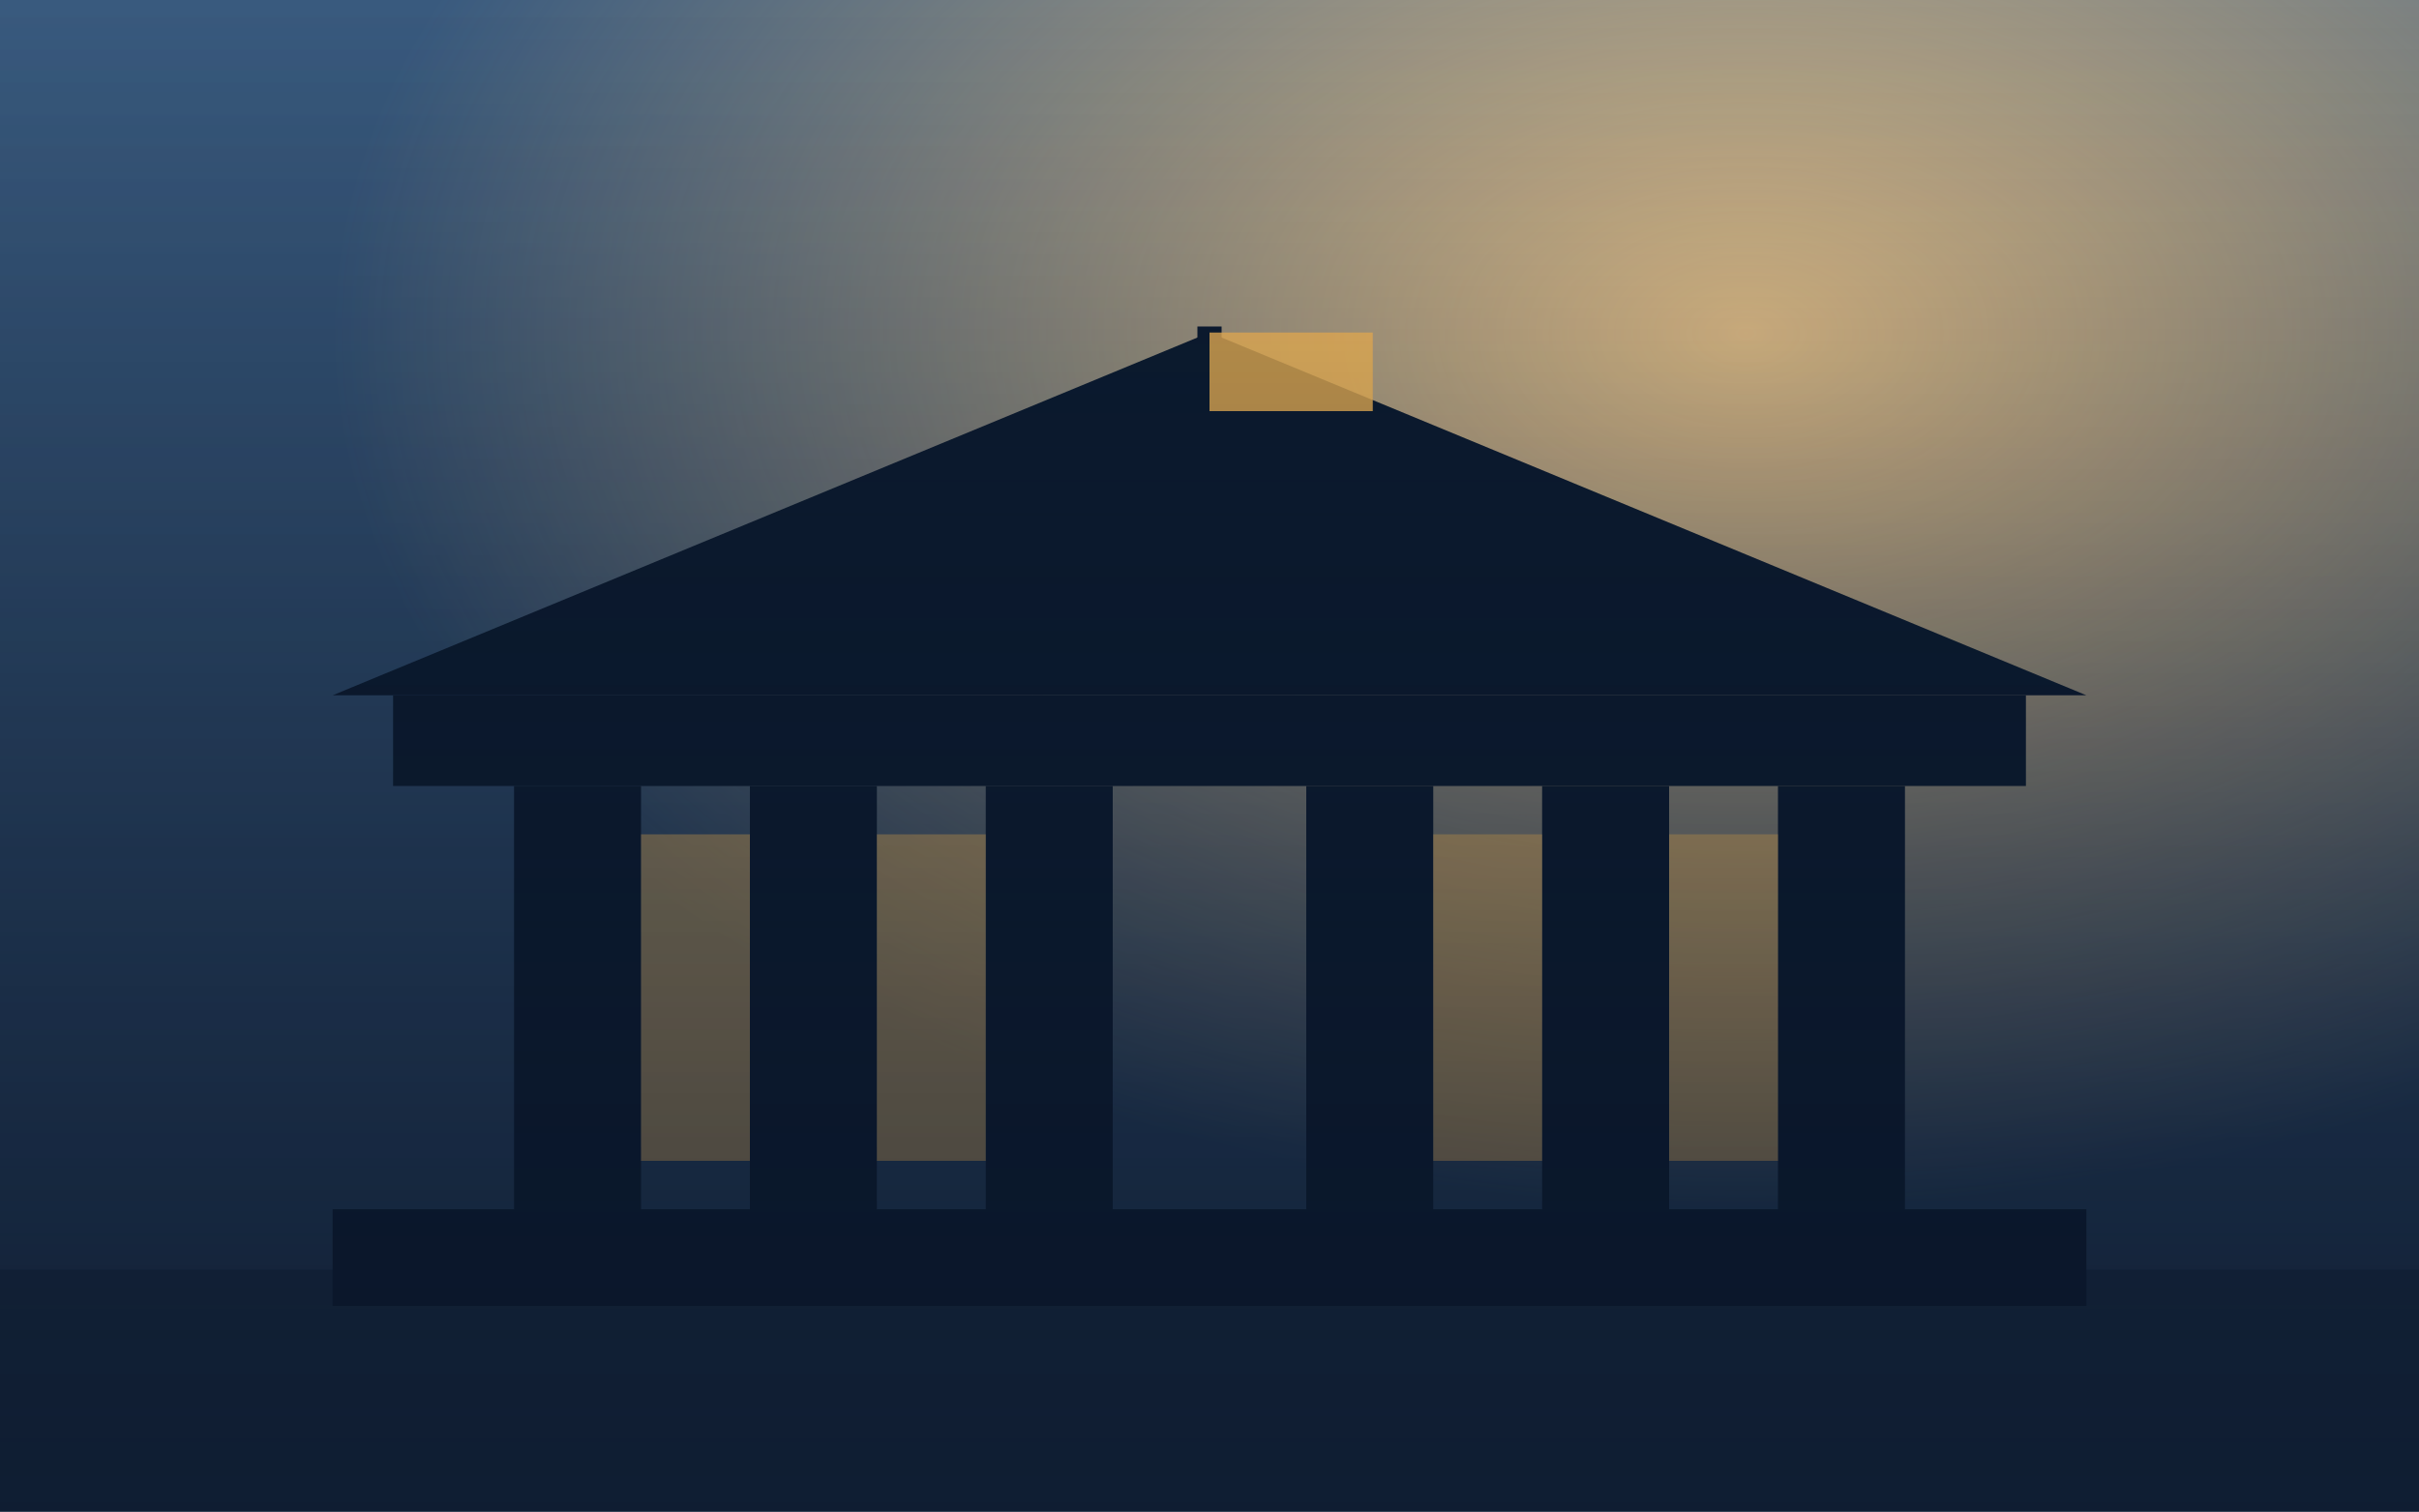
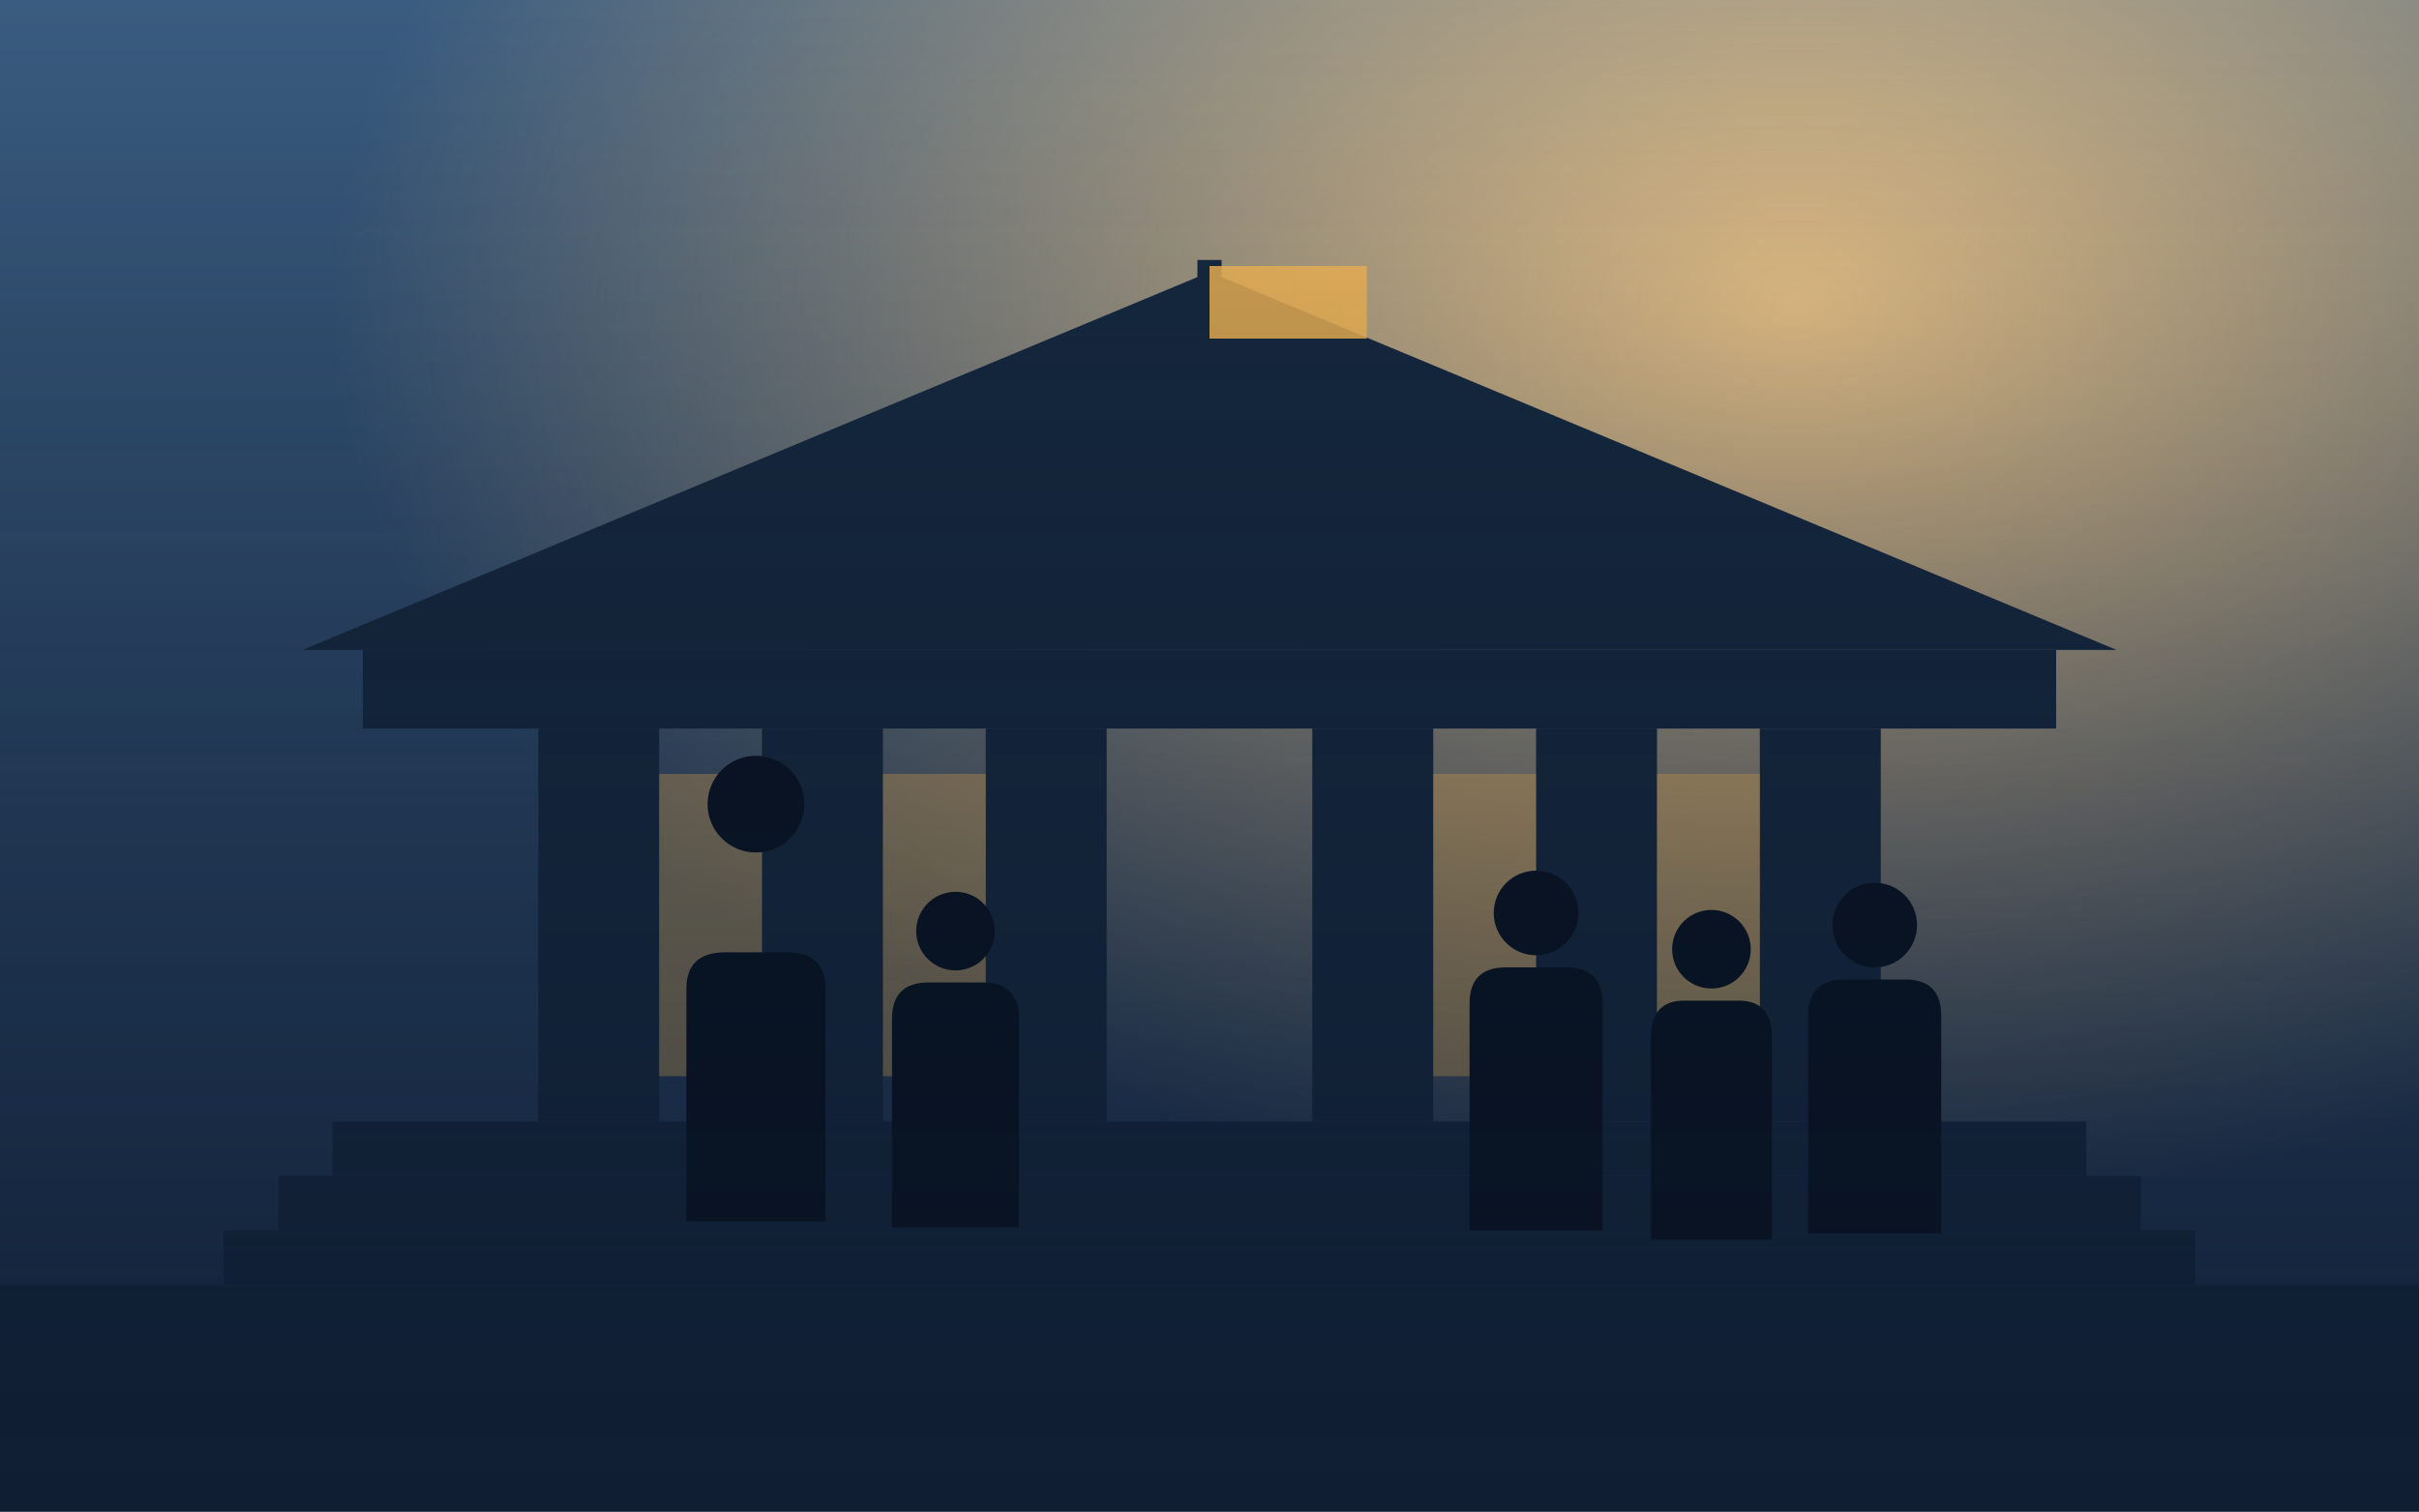
<svg xmlns="http://www.w3.org/2000/svg" viewBox="0 0 800 500" preserveAspectRatio="xMidYMid slice">
  <defs>
    <linearGradient id="s" x1="0" y1="0" x2="0" y2="1">
-       <stop offset="0" stop-color="#395A7E" />
-       <stop offset="1" stop-color="#182C44" />
+       <stop offset="0" stop-color="#3A5C80" />
+       <stop offset="1" stop-color="#182C46" />
    </linearGradient>
-     <radialGradient id="g" cx="72%" cy="22%" r="58%">
-       <stop offset="0" stop-color="#FFD089" stop-opacity=".85" />
+     <radialGradient id="g" cx="74%" cy="20%" r="60%">
+       <stop offset="0" stop-color="#FFD089" stop-opacity=".9" />
      <stop offset="1" stop-color="#FFD089" stop-opacity="0" />
    </radialGradient>
    <linearGradient id="f" x1="0" y1="0" x2="0" y2="1">
      <stop offset="0" stop-color="#0A1428" stop-opacity="0" />
-       <stop offset="1" stop-color="#0A1428" stop-opacity=".55" />
+       <stop offset="1" stop-color="#0A1428" stop-opacity=".5" />
    </linearGradient>
  </defs>
  <rect width="800" height="500" fill="url(#s)" />
  <rect width="800" height="500" fill="url(#g)" />
-   <rect x="0" y="420" width="800" height="80" fill="#16293F" />
-   <g fill="#0B1A2E">
-     <path d="M400 110 L690 230 H110 Z" />
-     <rect x="130" y="230" width="540" height="30" />
-     <rect x="110" y="400" width="580" height="32" />
+   <g fill="#15283E">
+     <path d="M400 90 L700 215 H100 Z" />
+     <rect x="120" y="215" width="560" height="26" />
  </g>
-   <g fill="#0B1A2E">
-     <rect x="170" y="260" width="42" height="140" />
-     <rect x="248" y="260" width="42" height="140" />
-     <rect x="326" y="260" width="42" height="140" />
-     <rect x="432" y="260" width="42" height="140" />
-     <rect x="510" y="260" width="42" height="140" />
-     <rect x="588" y="260" width="42" height="140" />
+   <g fill="#15283E">
+     <rect x="178" y="241" width="40" height="130" />
+     <rect x="252" y="241" width="40" height="130" />
+     <rect x="326" y="241" width="40" height="130" />
+     <rect x="434" y="241" width="40" height="130" />
+     <rect x="508" y="241" width="40" height="130" />
+     <rect x="582" y="241" width="40" height="130" />
  </g>
-   <g fill="#F7B955" opacity=".45">
-     <rect x="212" y="276" width="36" height="108" />
-     <rect x="290" y="276" width="36" height="108" />
-     <rect x="474" y="276" width="36" height="108" />
-     <rect x="552" y="276" width="36" height="108" />
+   <g fill="#F7B955" opacity=".4">
+     <rect x="218" y="256" width="34" height="100" />
+     <rect x="292" y="256" width="34" height="100" />
+     <rect x="474" y="256" width="34" height="100" />
+     <rect x="548" y="256" width="34" height="100" />
  </g>
-   <path d="M400 140 L400 108" stroke="#0B1A2E" stroke-width="8" />
-   <path d="M400 110h54v26h-54z" fill="#F7B955" opacity=".8" />
+   <g fill="#15283E">
+     <rect x="110" y="371" width="580" height="18" />
+     <rect x="92" y="389" width="616" height="18" />
+     <rect x="74" y="407" width="652" height="18" />
+     <rect x="0" y="425" width="800" height="75" />
+   </g>
+   <g fill="#081322" transform="translate(0,-34)">
+     <circle cx="250" cy="300" r="16" />
+     <path d="M227 438 L227 361 Q227 349 240 349 L260 349 Q273 349 273 361 L273 438 Z" />
+     <circle cx="316" cy="342" r="13" />
+     <path d="M295 440 L295 371 Q295 359 307 359 L325 359 Q337 359 337 371 L337 440 Z" />
+     <circle cx="508" cy="336" r="14" />
+     <path d="M486 441 L486 366 Q486 354 498 354 L518 354 Q530 354 530 366 L530 441 Z" />
+     <circle cx="566" cy="348" r="13" />
+     <path d="M546 444 L546 377 Q546 365 557 365 L575 365 Q586 365 586 377 L586 444 Z" />
+     <circle cx="620" cy="340" r="14" />
+     <path d="M598 442 L598 370 Q598 358 610 358 L630 358 Q642 358 642 370 L642 442 Z" />
+   </g>
+   <path d="M400 112V86" stroke="#15283E" stroke-width="8" />
+   <path d="M400 88h52v24h-52z" fill="#F7B955" opacity=".85" />
  <rect width="800" height="500" fill="url(#f)" />
</svg>
